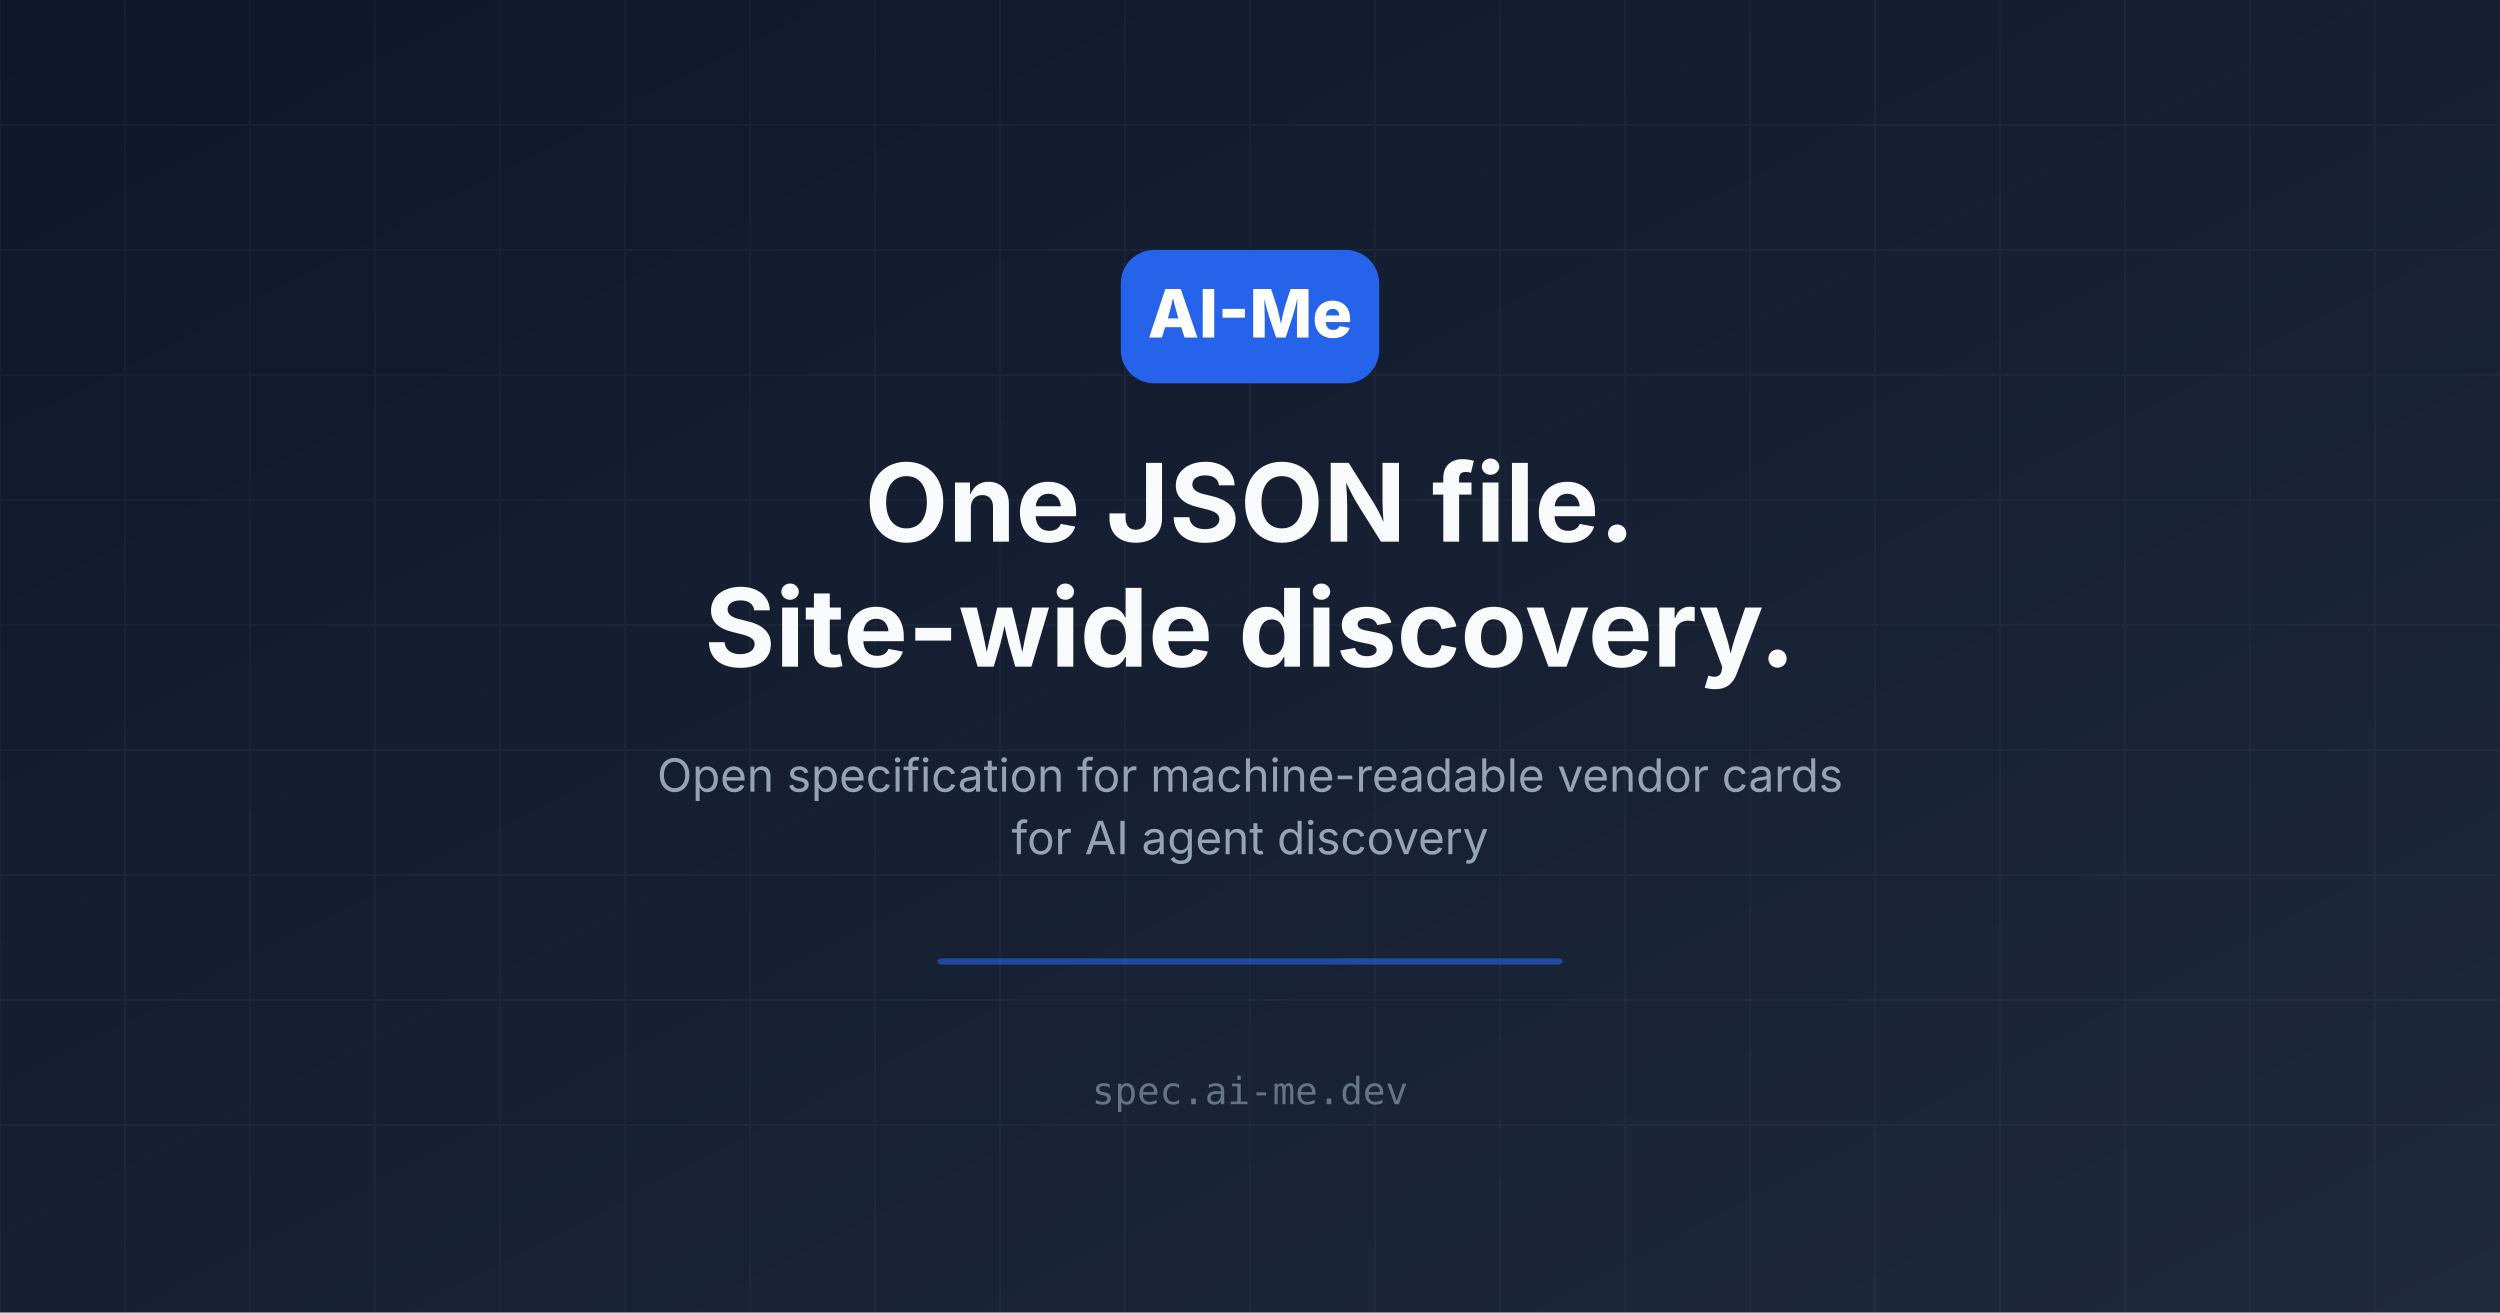
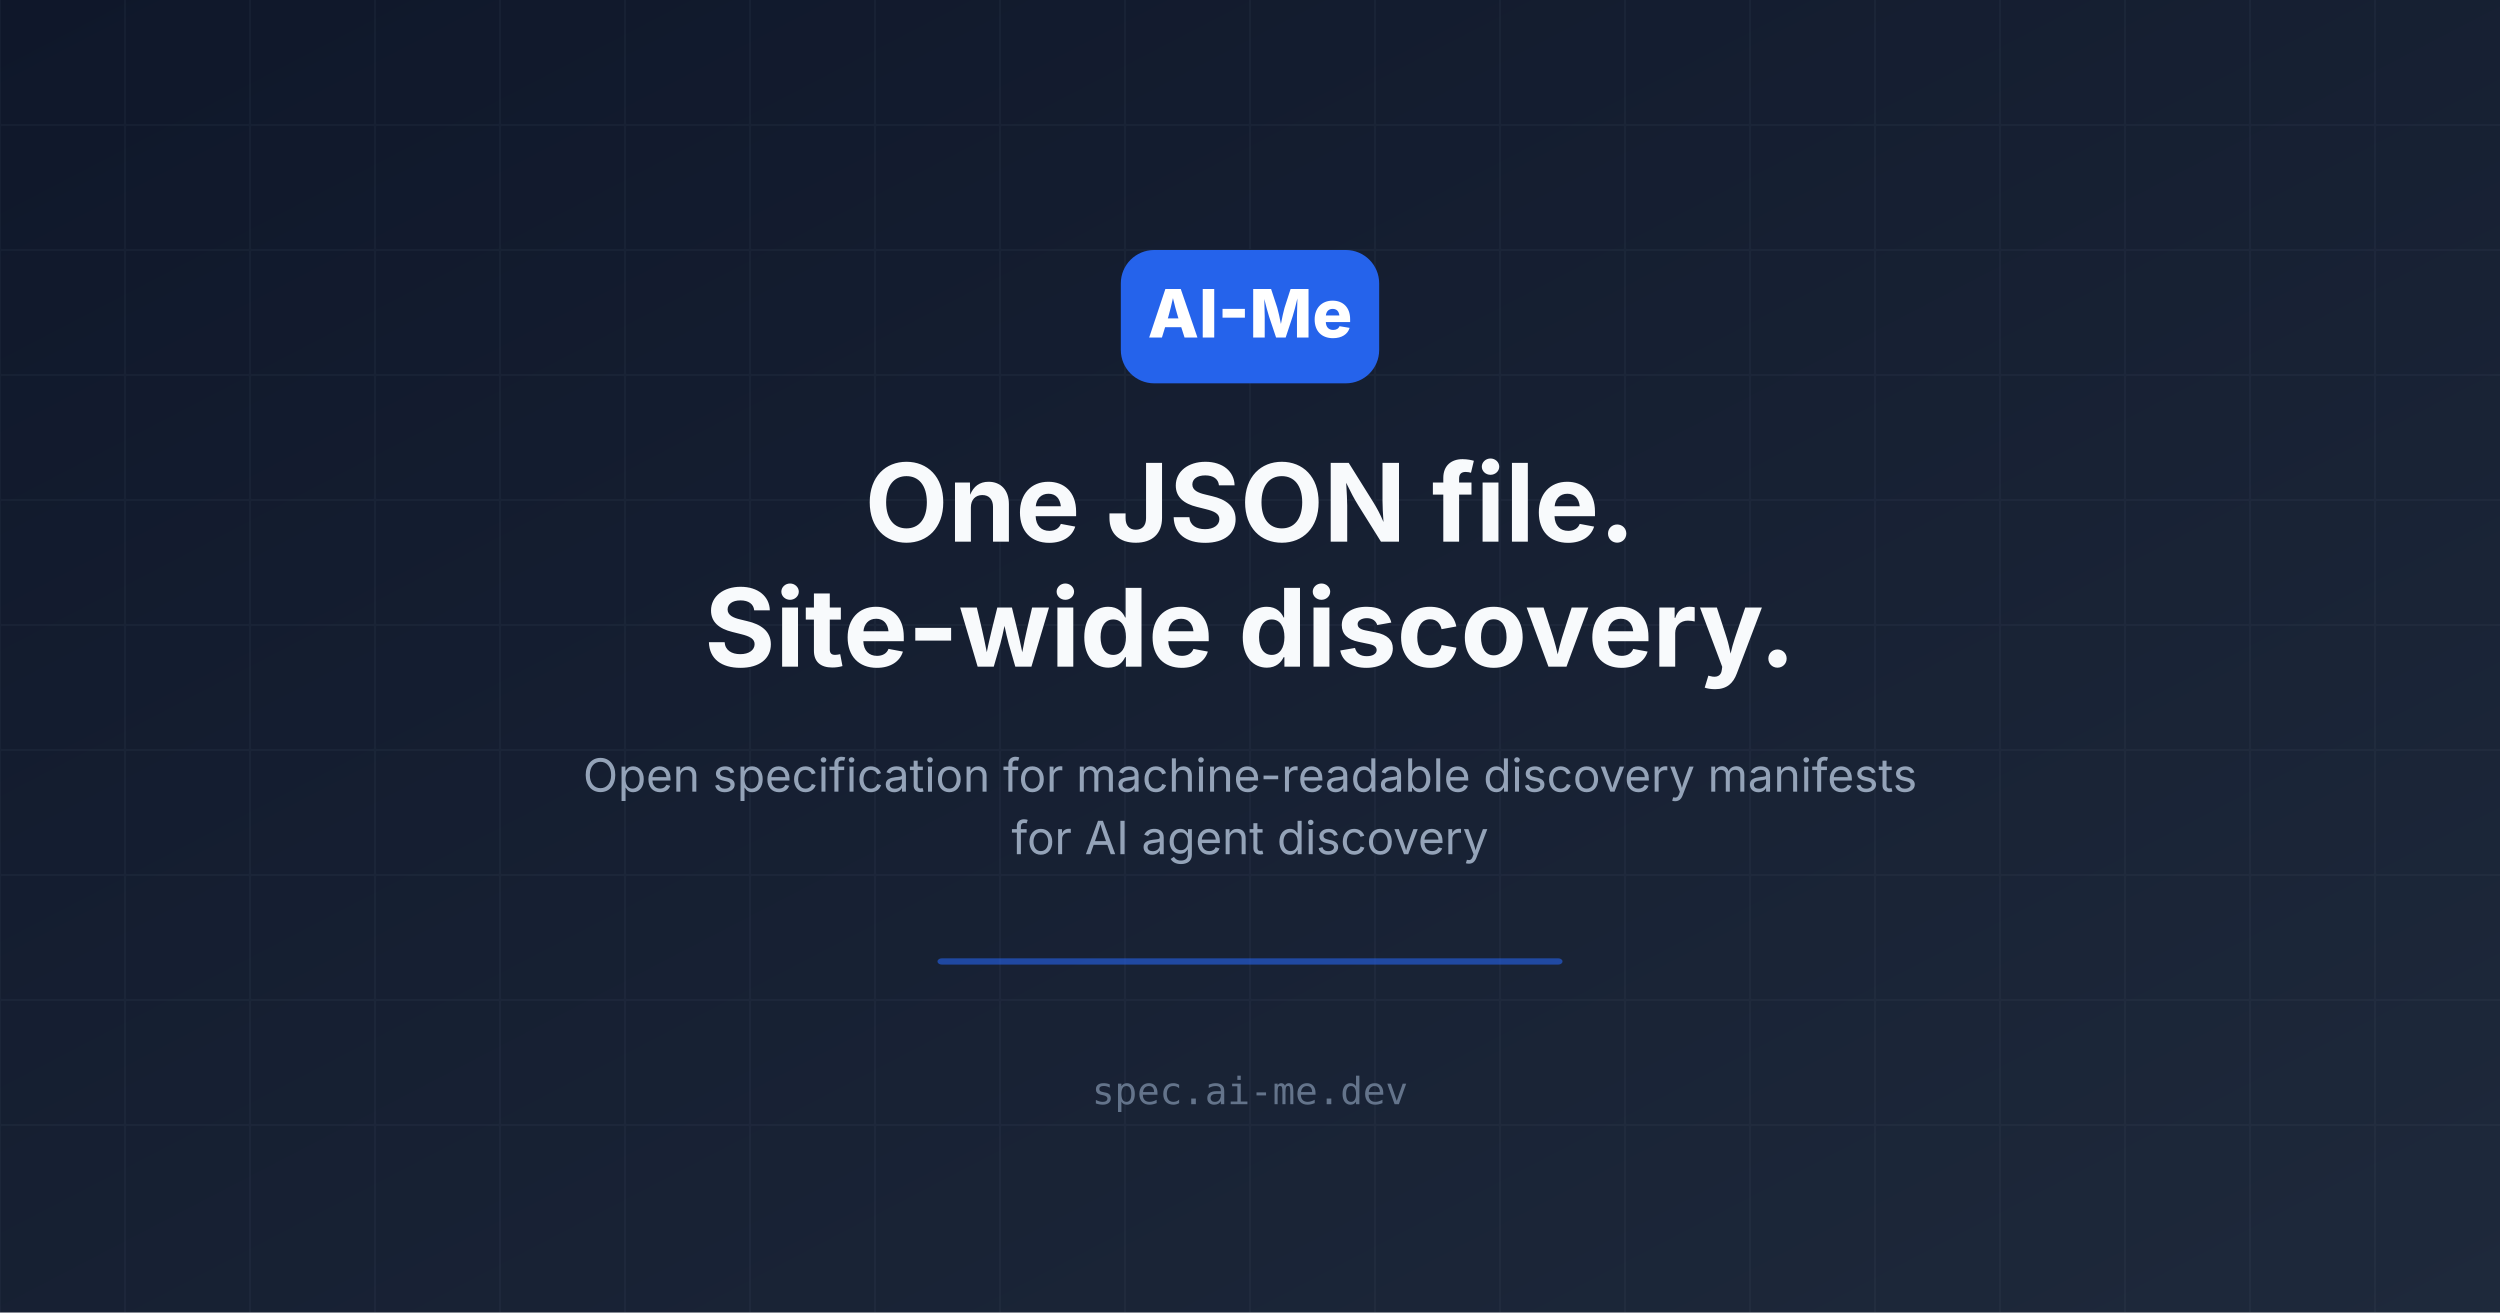
<svg xmlns="http://www.w3.org/2000/svg" width="1200" height="630" viewBox="0 0 1200 630">
  <defs>
    <linearGradient id="bg" x1="0%" y1="0%" x2="100%" y2="100%">
      <stop offset="0%" style="stop-color:#0f172a" />
      <stop offset="100%" style="stop-color:#1e293b" />
    </linearGradient>
  </defs>
  <rect width="1200" height="630" fill="url(#bg)" />
  <g opacity="0.05" stroke="#94a3b8" stroke-width="1">
    <line x1="0" y1="0" x2="0" y2="630" />
    <line x1="60" y1="0" x2="60" y2="630" />
    <line x1="120" y1="0" x2="120" y2="630" />
    <line x1="180" y1="0" x2="180" y2="630" />
    <line x1="240" y1="0" x2="240" y2="630" />
    <line x1="300" y1="0" x2="300" y2="630" />
    <line x1="360" y1="0" x2="360" y2="630" />
    <line x1="420" y1="0" x2="420" y2="630" />
    <line x1="480" y1="0" x2="480" y2="630" />
    <line x1="540" y1="0" x2="540" y2="630" />
    <line x1="600" y1="0" x2="600" y2="630" />
    <line x1="660" y1="0" x2="660" y2="630" />
    <line x1="720" y1="0" x2="720" y2="630" />
    <line x1="780" y1="0" x2="780" y2="630" />
    <line x1="840" y1="0" x2="840" y2="630" />
    <line x1="900" y1="0" x2="900" y2="630" />
    <line x1="960" y1="0" x2="960" y2="630" />
    <line x1="1020" y1="0" x2="1020" y2="630" />
    <line x1="1080" y1="0" x2="1080" y2="630" />
    <line x1="1140" y1="0" x2="1140" y2="630" />
    <line x1="0" y1="60" x2="1200" y2="60" />
    <line x1="0" y1="120" x2="1200" y2="120" />
    <line x1="0" y1="180" x2="1200" y2="180" />
    <line x1="0" y1="240" x2="1200" y2="240" />
    <line x1="0" y1="300" x2="1200" y2="300" />
    <line x1="0" y1="360" x2="1200" y2="360" />
    <line x1="0" y1="420" x2="1200" y2="420" />
    <line x1="0" y1="480" x2="1200" y2="480" />
    <line x1="0" y1="540" x2="1200" y2="540" />
  </g>
  <rect x="538" y="120" width="124" height="64" rx="16" fill="#2563eb" />
  <text x="600" y="162" text-anchor="middle" font-family="system-ui, -apple-system, sans-serif" font-size="32" font-weight="800" fill="#ffffff">AI-Me</text>
  <text x="600" y="260" text-anchor="middle" font-family="system-ui, -apple-system, sans-serif" font-size="52" font-weight="700" fill="#f8fafc">One JSON file.</text>
  <text x="600" y="320" text-anchor="middle" font-family="system-ui, -apple-system, sans-serif" font-size="52" font-weight="700" fill="#f8fafc">Site-wide discovery.</text>
-   <text x="600" y="380" text-anchor="middle" font-family="system-ui, -apple-system, sans-serif" font-size="22" fill="#94a3b8">Open specification for machine-readable vendor cards</text>
+   <text x="600" y="380" text-anchor="middle" font-family="system-ui, -apple-system, sans-serif" font-size="22" fill="#94a3b8">Open specification for machine-readable discovery manifests</text>
  <text x="600" y="410" text-anchor="middle" font-family="system-ui, -apple-system, sans-serif" font-size="22" fill="#94a3b8">for AI agent discovery</text>
  <text x="600" y="530" text-anchor="middle" font-family="ui-monospace, monospace" font-size="18" fill="#64748b">spec.ai-me.dev</text>
  <rect x="450" y="460" width="300" height="3" rx="2" fill="#2563eb" opacity="0.6" />
</svg>
